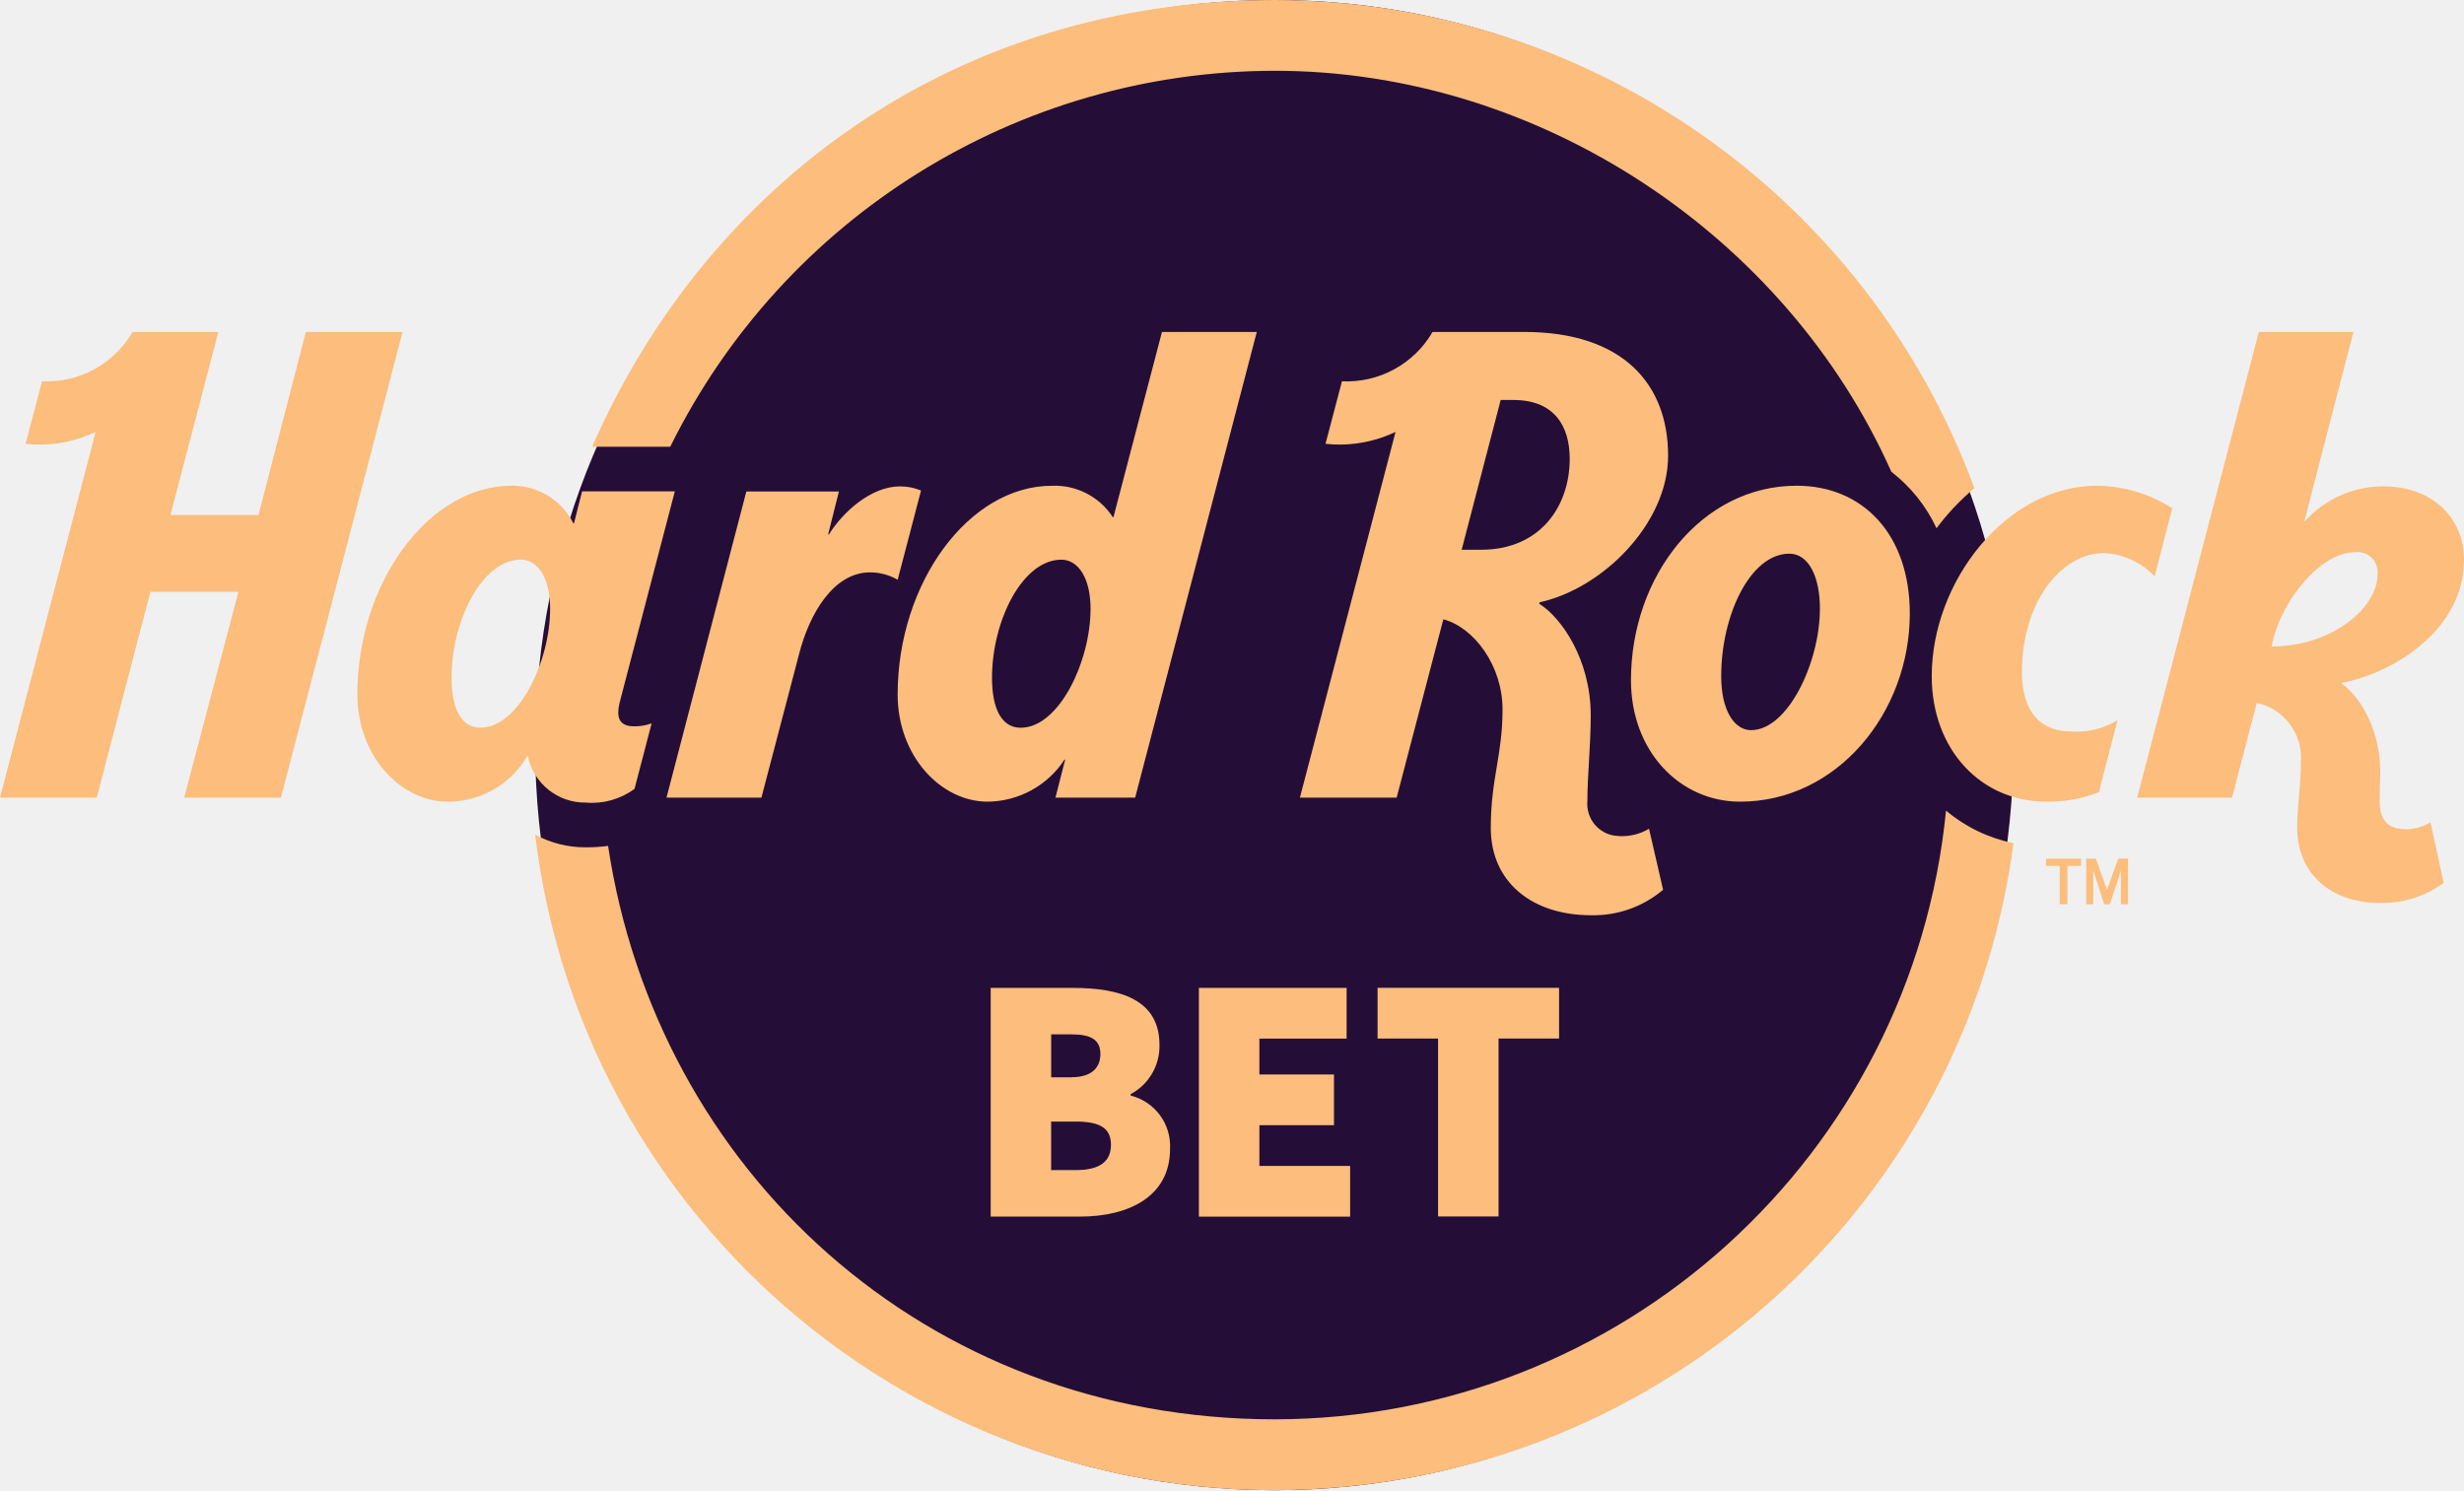
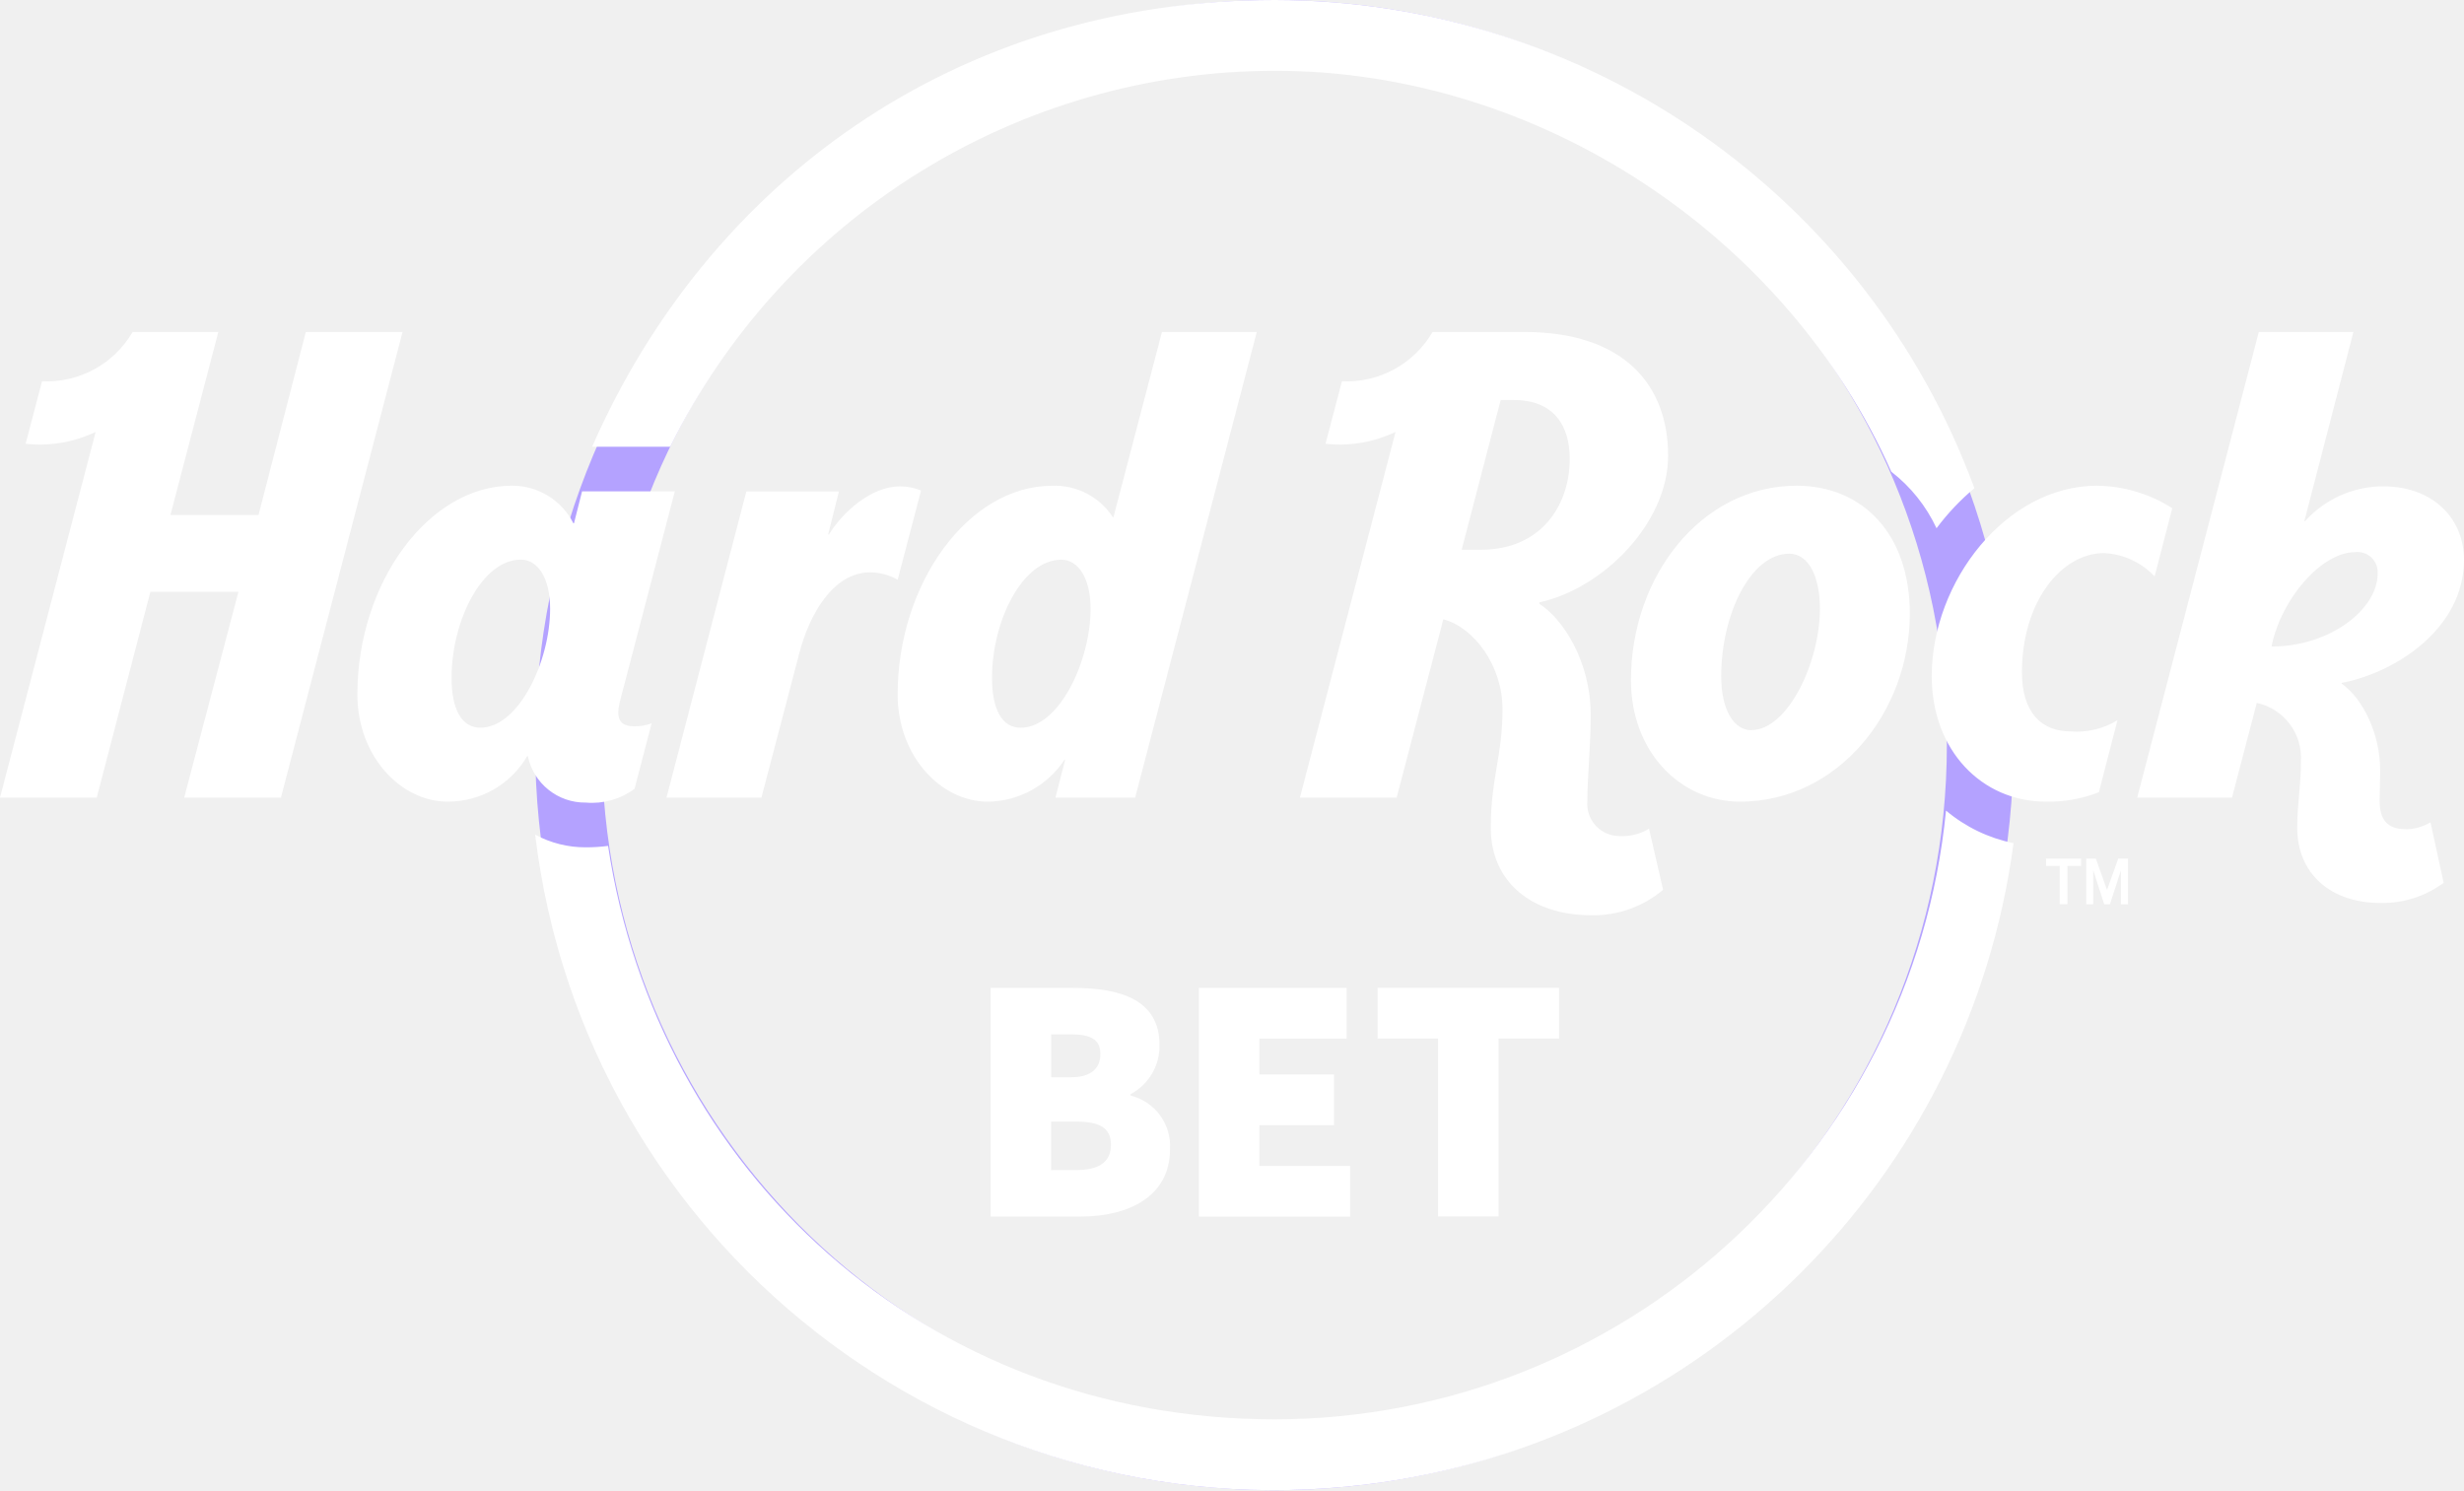
<svg xmlns="http://www.w3.org/2000/svg" viewBox="0 0 813.163 491.854" role="img" aria-label="Hard Rock Bet">
-   <ellipse cx="420.551" cy="245.927" rx="243.945" ry="245.927" fill="#240E37" />
-   <path fill="#FCBD7D" d="M246.31 162.22l-26.355 101.046 31.326 0 12.498-47.633c3.319-12.877 11.21-26.719 23.38-26.719 3.191 0.009 6.324 0.854 9.088 2.45l7.709-29.457c-2.182-0.913-4.526-1.375-6.891-1.359l-0.036-0.016c-9.598 0-18.938 8.562-23.455 15.852l-0.273 0 3.556-14.165-30.547 0.001z m137.161-52.651l-16.018 61.146 0.016 0.012-0.198 0c-4.397-6.776-12.045-10.727-20.116-10.392-27.481 0-50.916 32.159-50.916 68.875 0 20.46 14.383 35.392 29.694 35.392 10.258-0.087 19.791-5.304 25.395-13.897l0.201 0-3.212 12.569 26.304 0 40.141-153.704-31.291-0.001z m-46.641 130.633c-6.093 0-9.451-5.951-9.451-16.469 0-18.863 10.068-38.999 22.874-38.999 5.658 0 9.649 6.184 9.649 16.2 0.003 17.227-10.321 39.268-23.072 39.268m83.901-216.838c87.394 0 168.751 54.452 203.431 132.328 6.395 4.941 11.514 11.341 14.928 18.666 3.636-4.881 7.83-9.319 12.498-13.225-35.668-96.717-127.776-161.005-230.861-161.133-105.823 0-187.27 60.731-225.309 147.453l25.774 0c37.519-75.929 114.846-124.017 199.539-124.089m73.822 378.152l0-58.736 19.97 0 0-16.726-59.897 0 0 16.726 19.954 0 0 58.736 19.973 0z m54.298-107.83l-4.643-20.151c-2.961 1.772-6.385 2.619-9.831 2.43l0.004-0.028c-5.844-0.014-10.57-4.763-10.556-10.607q0.001-0.41 0.034-0.82c0-8.527 1.106-18.176 1.106-28.449 0-18.322-9.649-32.199-16.943-36.747l0.036-0.51c20.807-4.5 42.445-26.011 42.445-48.395 0-23.601-14.857-40.848-47.542-40.848l-30.184 0c-6.142 10.594-17.68 16.877-29.911 16.287l-5.425 20.641c1.741 0.184 3.492 0.269 5.243 0.253 6.186-0.1 12.278-1.523 17.868-4.173l-31.559 120.703 31.926 0 15.41-58.874c10.159 2.722 19.535 15.311 19.535 29.765 0 15.165-3.88 22.783-3.88 39.118 0 17.903 13.675 28.805 33.033 28.805 8.705 0.215 17.187-2.775 23.834-8.4m-60.071-112.232l-6.405 0 12.877-49.43 4.244 0c13.513 0 18.539 8.693 18.539 19.393 0.004 15.647-9.68 30.037-29.255 30.037m-132.36 220.097c16.255 0 29.714-6.729 29.714-22.293 0.47-8.245-4.993-15.658-13.008-17.65l0-0.47c5.992-3.181 9.677-9.47 9.523-16.252 0-14.861-12.771-18.812-28.552-18.812l-27.173 0 0.02 0.008 0 75.469 29.476 0z m-9.51-60.146l6.717 0c6.512 0 9.523 1.849 9.523 6.492 0 4.643-3.031 7.654-9.523 7.654l0 0.02-6.717 0 0-14.166z m-0.016 28.785l8.128 0c7.891 0 11.609 2.086 11.609 7.654 0 5.568-3.706 8.361-11.609 8.361l-8.128 0.004 0-16.019z m351.908-132.47c-4.639 2.833-10.054 4.129-15.473 3.702-9.685 0-16.054-6.35-16.054-19.5l-0.004 0.012c0-23.38 13.079-39.382 27.102-39.382 6.353 0.306 12.338 3.07 16.69 7.709l5.824-22.522c-7.413-4.736-16.002-7.306-24.798-7.42-30.073 0-54.583 31.709-54.583 62.853 0 24.451 16.489 41.413 37.604 41.413 6.001 0.145 11.971-0.91 17.559-3.102l6.133-23.763z m-23.569 48.083l4.501 0 0 12.644 2.556 0 0-12.644 4.5 0 0-2.414-11.557 0 0 2.414z m118.707-12.087l-0.004-0.032c-6.239 0-8.618-3.284-8.618-9.416 0-3.39 0.182-6.113 0.182-10.068 0-11.589-5.425-23.399-12.715-28.568l0-0.217c17.923-3.465 40.378-17.959 40.378-40.698 0-13.15-9.74-24.198-26.794-24.198-9.812 0.047-19.147 4.238-25.703 11.538l-0.201 0 16.2-62.489-31.215 0-40.14 153.697 31.29 0 8.179-31.27c8.942 1.948 15.127 10.128 14.564 19.262 0 8.669-1.217 13.968-1.217 21.914 0 15.145 10.921 24.869 27.517 24.869 7.481 0.141 14.798-2.2 20.807-6.658l-4.346-19.97c-2.469 1.478-5.287 2.273-8.164 2.304m-44.297-60.328c3.137-15.69 16.469-31.144 27.592-31.144 1.989-0.236 3.978 0.436 5.417 1.829 1.439 1.393 2.174 3.36 2.003 5.355-0.004 11.538-15.532 23.96-35.012 23.96m-107.419 54.149c-11.262 113.929-107.016 200.791-221.5 200.93-115.421 0-203.941-82.281-220.046-189.266-2.43 0.32-4.879 0.477-7.33 0.47-5.844 0.034-11.602-1.406-16.742-4.188 16.326 134.826 138.859 230.889 273.685 214.563 111.333-13.481 199.442-100.58 214.206-211.75-8.205-1.663-15.863-5.355-22.273-10.74l0-0.019z m56.831 15.852l-3.698 10.34-3.702-10.34-3.161 0 0 15.074 2.315 0 0-11.245 3.611 11.245 1.896 0 3.611-11.139 0 11.139 2.371 0 0-15.074-3.243 0z m-253.486 101.449l-29.947 0 0-13.458 24.616 0 0-16.726-24.616 0 0-11.854 28.789 0 0-16.726-48.759 0 0 75.489 49.916 0 0-16.725 0.001 0z m-252.217-119.933c5.725 0.497 11.435-1.117 16.054-4.536l5.642-21.621c-1.909 0.701-3.933 1.033-5.966 0.98-3.41 0-5.042-1.616-5.042-4.445l-0.02 0.02c0.028-1.132 0.18-2.257 0.454-3.355l18.231-69.764-30.61 0-2.667 10.522-0.217 0c-3.871-7.671-11.765-12.477-20.357-12.391-27.461 0-50.916 32.159-50.916 68.875 0 20.46 14.383 35.392 29.694 35.392 10.846 0.098 20.909-5.635 26.355-15.015l0.198 0c1.894 9.042 9.93 15.472 19.167 15.338m-34.835-24.723l-0.008 0c-6.093 0-9.483-5.951-9.483-16.469 0-18.863 10.068-38.999 22.874-38.999 5.658 0 9.649 6.184 9.649 16.2 0.024 17.228-10.297 39.268-23.032 39.268m434.383-79.867l0.02 0-0.02 0z m-18.646 104.286c32.159 0 56.013-29.496 56.013-62.074 0-26.224-15.523-42.206-37.356-42.211-31.341 0.005-54.665 29.768-54.665 64.196 0 23.509 16.161 40.089 36.008 40.089m16.248-81.847c6.567 0 10.103 7.946 10.103 18.105 0 17.832-10.613 40.125-22.672 40.125l-0.028 0.016c-5.532 0-9.878-6.456-9.878-17.812 0-20.243 9.649-40.434 22.475-40.434m-489.575-73.193l-15.619 60.423-29.058 0 15.805-60.423-28.287 0c-6.137 10.59-17.669 16.873-29.895 16.287l-5.421 20.645c1.741 0.184 3.492 0.269 5.243 0.253 6.185-0.104 12.276-1.527 17.868-4.172l-31.563 120.691 31.926 0 17.702-67.922 29.058 0-17.899 67.922 31.926 0 40.141-153.704-31.927 0z" />
+   <ellipse cx="420.551" cy="245.927" rx="232.945" ry="234.927" fill="none" stroke="#B4A2FF" stroke-width="22" />
+   <path fill="#FFFFFF" d="M246.31 162.22l-26.355 101.046 31.326 0 12.498-47.633c3.319-12.877 11.21-26.719 23.38-26.719 3.191 0.009 6.324 0.854 9.088 2.45l7.709-29.457c-2.182-0.913-4.526-1.375-6.891-1.359l-0.036-0.016c-9.598 0-18.938 8.562-23.455 15.852l-0.273 0 3.556-14.165-30.547 0.001z m137.161-52.651l-16.018 61.146 0.016 0.012-0.198 0c-4.397-6.776-12.045-10.727-20.116-10.392-27.481 0-50.916 32.159-50.916 68.875 0 20.46 14.383 35.392 29.694 35.392 10.258-0.087 19.791-5.304 25.395-13.897l0.201 0-3.212 12.569 26.304 0 40.141-153.704-31.291-0.001z m-46.641 130.633c-6.093 0-9.451-5.951-9.451-16.469 0-18.863 10.068-38.999 22.874-38.999 5.658 0 9.649 6.184 9.649 16.2 0.003 17.227-10.321 39.268-23.072 39.268m83.901-216.838c87.394 0 168.751 54.452 203.431 132.328 6.395 4.941 11.514 11.341 14.928 18.666 3.636-4.881 7.83-9.319 12.498-13.225-35.668-96.717-127.776-161.005-230.861-161.133-105.823 0-187.27 60.731-225.309 147.453l25.774 0c37.519-75.929 114.846-124.017 199.539-124.089m73.822 378.152l0-58.736 19.97 0 0-16.726-59.897 0 0 16.726 19.954 0 0 58.736 19.973 0z m54.298-107.83l-4.643-20.151c-2.961 1.772-6.385 2.619-9.831 2.43l0.004-0.028c-5.844-0.014-10.57-4.763-10.556-10.607q0.001-0.41 0.034-0.82c0-8.527 1.106-18.176 1.106-28.449 0-18.322-9.649-32.199-16.943-36.747l0.036-0.51c20.807-4.5 42.445-26.011 42.445-48.395 0-23.601-14.857-40.848-47.542-40.848l-30.184 0c-6.142 10.594-17.68 16.877-29.911 16.287l-5.425 20.641c1.741 0.184 3.492 0.269 5.243 0.253 6.186-0.1 12.278-1.523 17.868-4.173l-31.559 120.703 31.926 0 15.41-58.874c10.159 2.722 19.535 15.311 19.535 29.765 0 15.165-3.88 22.783-3.88 39.118 0 17.903 13.675 28.805 33.033 28.805 8.705 0.215 17.187-2.775 23.834-8.4m-60.071-112.232l-6.405 0 12.877-49.43 4.244 0c13.513 0 18.539 8.693 18.539 19.393 0.004 15.647-9.68 30.037-29.255 30.037m-132.36 220.097c16.255 0 29.714-6.729 29.714-22.293 0.47-8.245-4.993-15.658-13.008-17.65l0-0.47c5.992-3.181 9.677-9.47 9.523-16.252 0-14.861-12.771-18.812-28.552-18.812l-27.173 0 0.02 0.008 0 75.469 29.476 0z m-9.51-60.146l6.717 0c6.512 0 9.523 1.849 9.523 6.492 0 4.643-3.031 7.654-9.523 7.654l0 0.02-6.717 0 0-14.166z m-0.016 28.785l8.128 0c7.891 0 11.609 2.086 11.609 7.654 0 5.568-3.706 8.361-11.609 8.361l-8.128 0.004 0-16.019z m351.908-132.47c-4.639 2.833-10.054 4.129-15.473 3.702-9.685 0-16.054-6.35-16.054-19.5l-0.004 0.012c0-23.38 13.079-39.382 27.102-39.382 6.353 0.306 12.338 3.07 16.69 7.709l5.824-22.522c-7.413-4.736-16.002-7.306-24.798-7.42-30.073 0-54.583 31.709-54.583 62.853 0 24.451 16.489 41.413 37.604 41.413 6.001 0.145 11.971-0.91 17.559-3.102l6.133-23.763z m-23.569 48.083l4.501 0 0 12.644 2.556 0 0-12.644 4.5 0 0-2.414-11.557 0 0 2.414z m118.707-12.087l-0.004-0.032c-6.239 0-8.618-3.284-8.618-9.416 0-3.39 0.182-6.113 0.182-10.068 0-11.589-5.425-23.399-12.715-28.568l0-0.217c17.923-3.465 40.378-17.959 40.378-40.698 0-13.15-9.74-24.198-26.794-24.198-9.812 0.047-19.147 4.238-25.703 11.538l-0.201 0 16.2-62.489-31.215 0-40.14 153.697 31.29 0 8.179-31.27c8.942 1.948 15.127 10.128 14.564 19.262 0 8.669-1.217 13.968-1.217 21.914 0 15.145 10.921 24.869 27.517 24.869 7.481 0.141 14.798-2.2 20.807-6.658l-4.346-19.97c-2.469 1.478-5.287 2.273-8.164 2.304m-44.297-60.328c3.137-15.69 16.469-31.144 27.592-31.144 1.989-0.236 3.978 0.436 5.417 1.829 1.439 1.393 2.174 3.36 2.003 5.355-0.004 11.538-15.532 23.96-35.012 23.96m-107.419 54.149c-11.262 113.929-107.016 200.791-221.5 200.93-115.421 0-203.941-82.281-220.046-189.266-2.43 0.32-4.879 0.477-7.33 0.47-5.844 0.034-11.602-1.406-16.742-4.188 16.326 134.826 138.859 230.889 273.685 214.563 111.333-13.481 199.442-100.58 214.206-211.75-8.205-1.663-15.863-5.355-22.273-10.74l0-0.019z m56.831 15.852l-3.698 10.34-3.702-10.34-3.161 0 0 15.074 2.315 0 0-11.245 3.611 11.245 1.896 0 3.611-11.139 0 11.139 2.371 0 0-15.074-3.243 0z m-253.486 101.449l-29.947 0 0-13.458 24.616 0 0-16.726-24.616 0 0-11.854 28.789 0 0-16.726-48.759 0 0 75.489 49.916 0 0-16.725 0.001 0z m-252.217-119.933c5.725 0.497 11.435-1.117 16.054-4.536l5.642-21.621c-1.909 0.701-3.933 1.033-5.966 0.98-3.41 0-5.042-1.616-5.042-4.445l-0.02 0.02c0.028-1.132 0.18-2.257 0.454-3.355l18.231-69.764-30.61 0-2.667 10.522-0.217 0c-3.871-7.671-11.765-12.477-20.357-12.391-27.461 0-50.916 32.159-50.916 68.875 0 20.46 14.383 35.392 29.694 35.392 10.846 0.098 20.909-5.635 26.355-15.015l0.198 0c1.894 9.042 9.93 15.472 19.167 15.338m-34.835-24.723l-0.008 0c-6.093 0-9.483-5.951-9.483-16.469 0-18.863 10.068-38.999 22.874-38.999 5.658 0 9.649 6.184 9.649 16.2 0.024 17.228-10.297 39.268-23.032 39.268m434.383-79.867l0.02 0-0.02 0z m-18.646 104.286c32.159 0 56.013-29.496 56.013-62.074 0-26.224-15.523-42.206-37.356-42.211-31.341 0.005-54.665 29.768-54.665 64.196 0 23.509 16.161 40.089 36.008 40.089m16.248-81.847c6.567 0 10.103 7.946 10.103 18.105 0 17.832-10.613 40.125-22.672 40.125l-0.028 0.016c-5.532 0-9.878-6.456-9.878-17.812 0-20.243 9.649-40.434 22.475-40.434m-489.575-73.193l-15.619 60.423-29.058 0 15.805-60.423-28.287 0c-6.137 10.59-17.669 16.873-29.895 16.287l-5.421 20.645c1.741 0.184 3.492 0.269 5.243 0.253 6.185-0.104 12.276-1.527 17.868-4.172l-31.563 120.691 31.926 0 17.702-67.922 29.058 0-17.899 67.922 31.926 0 40.141-153.704-31.927 0z" />
</svg>
